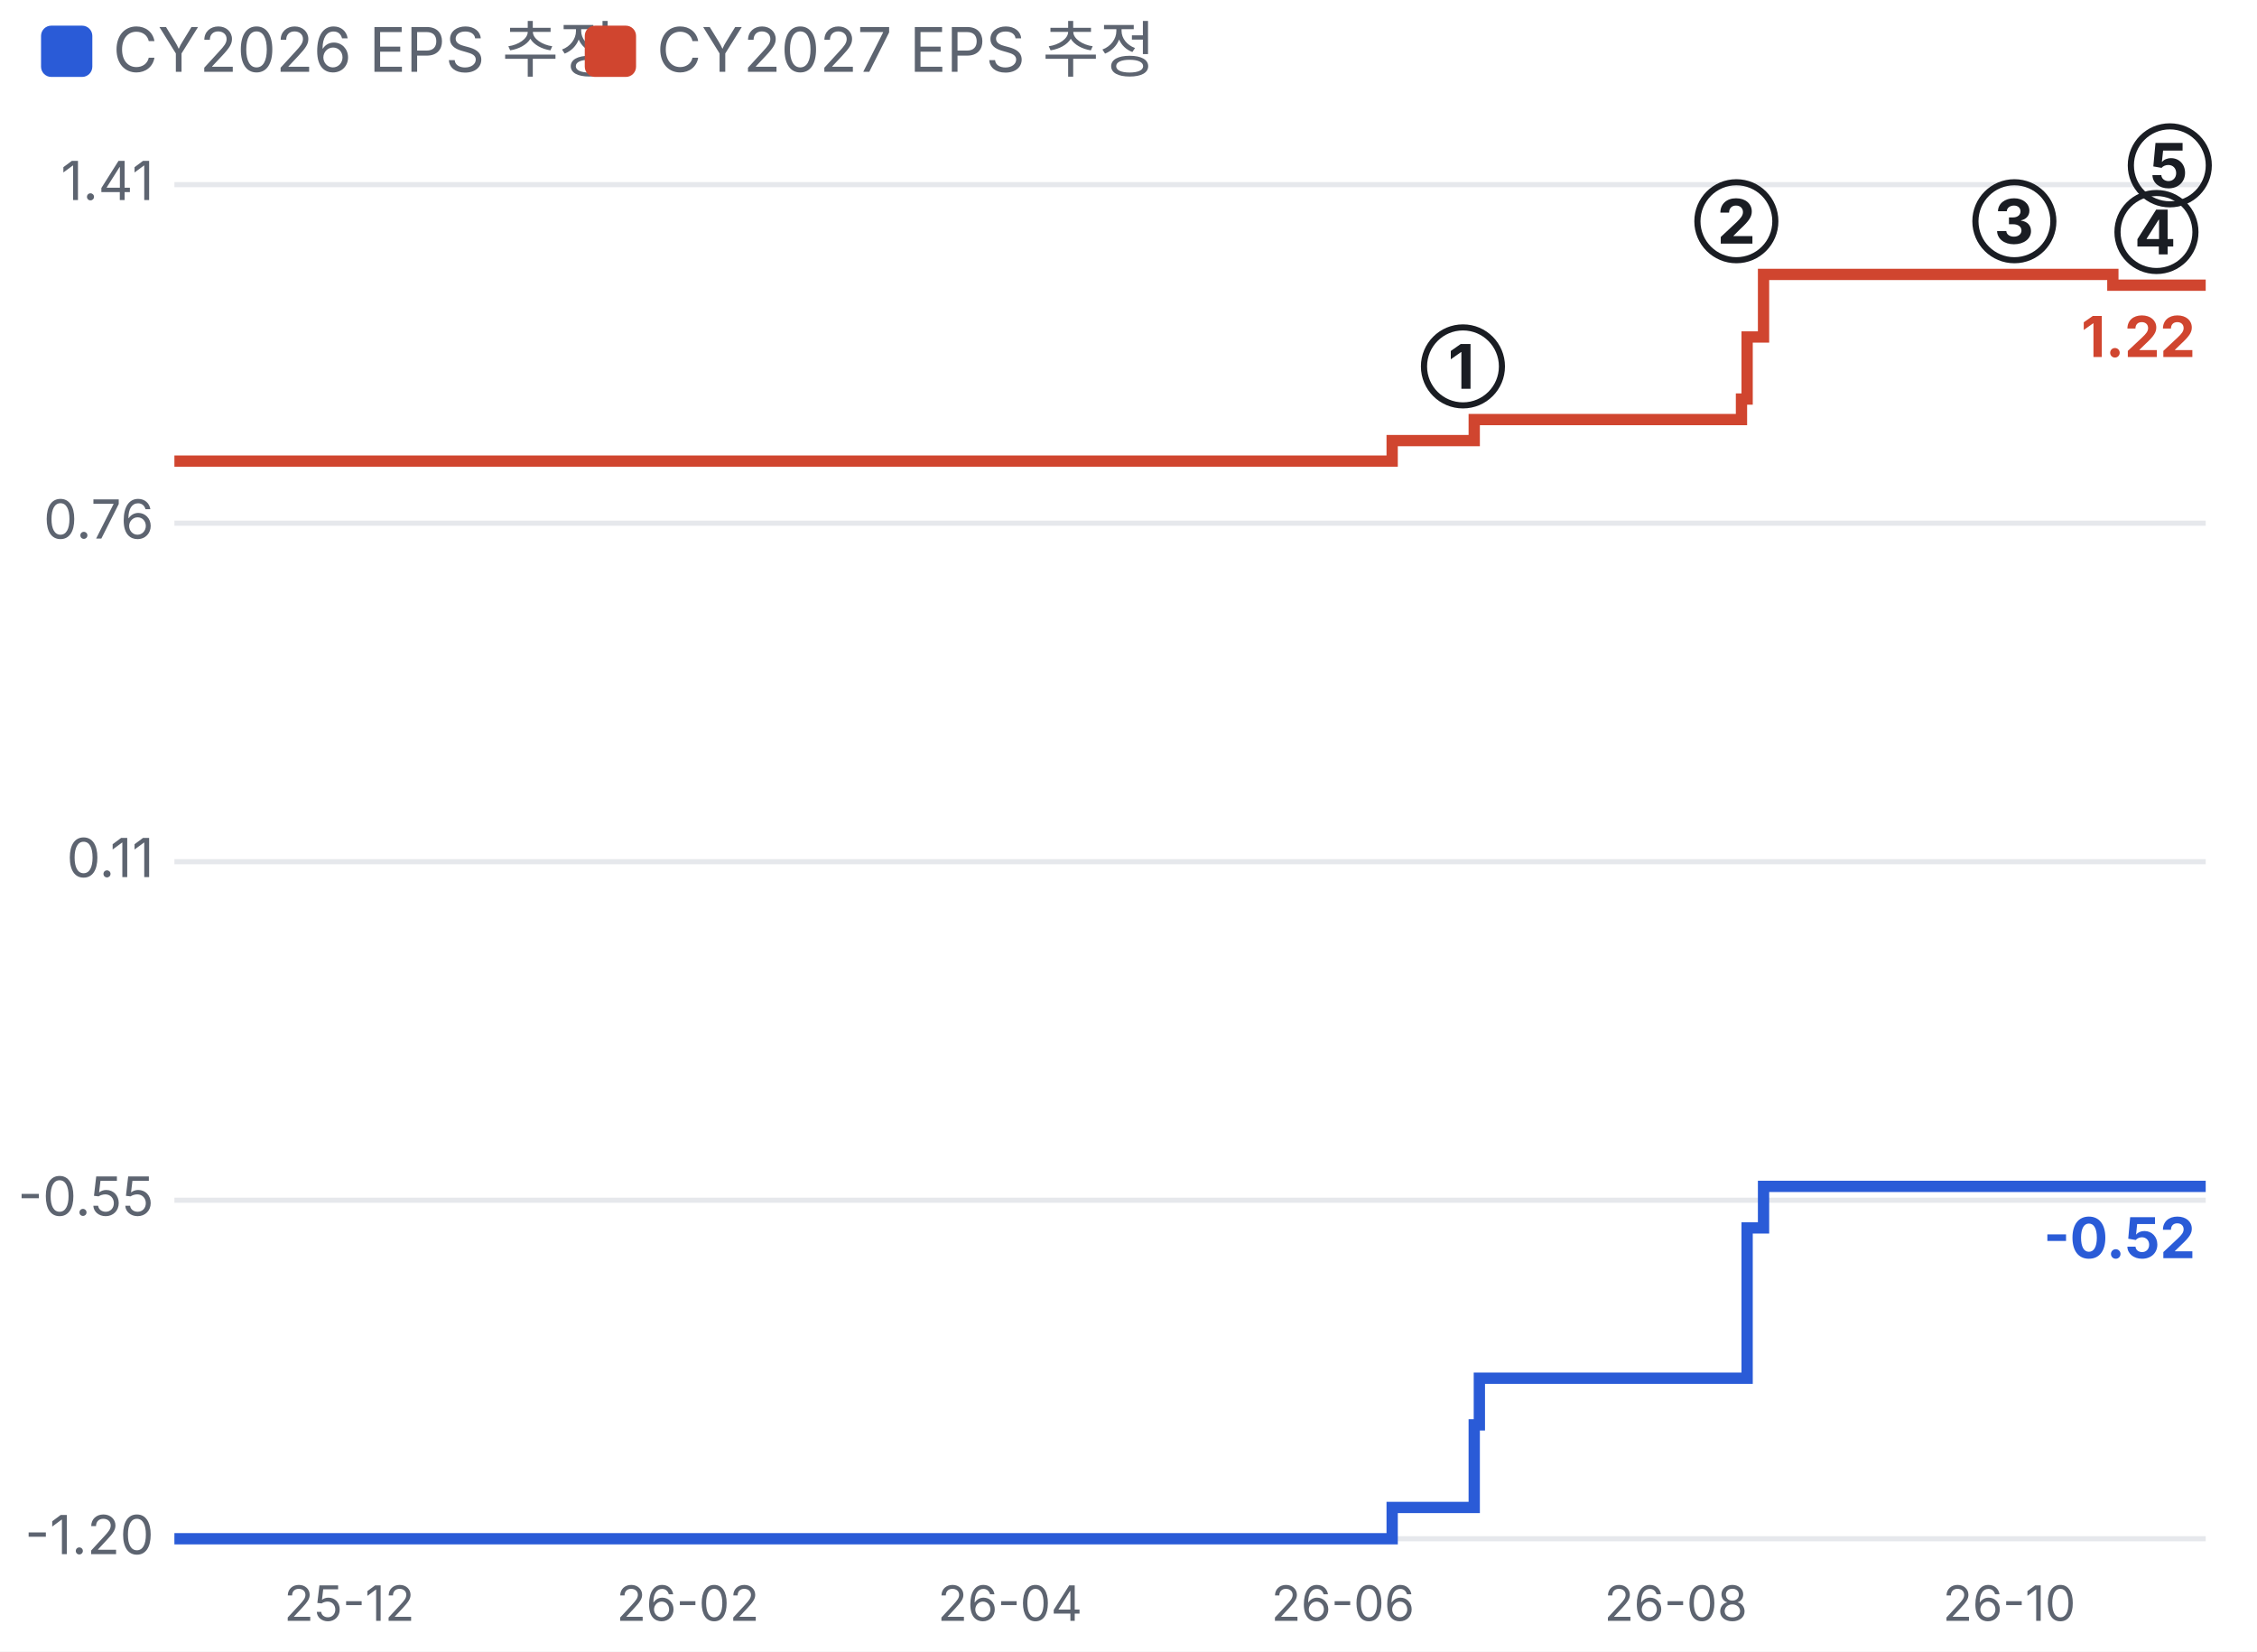
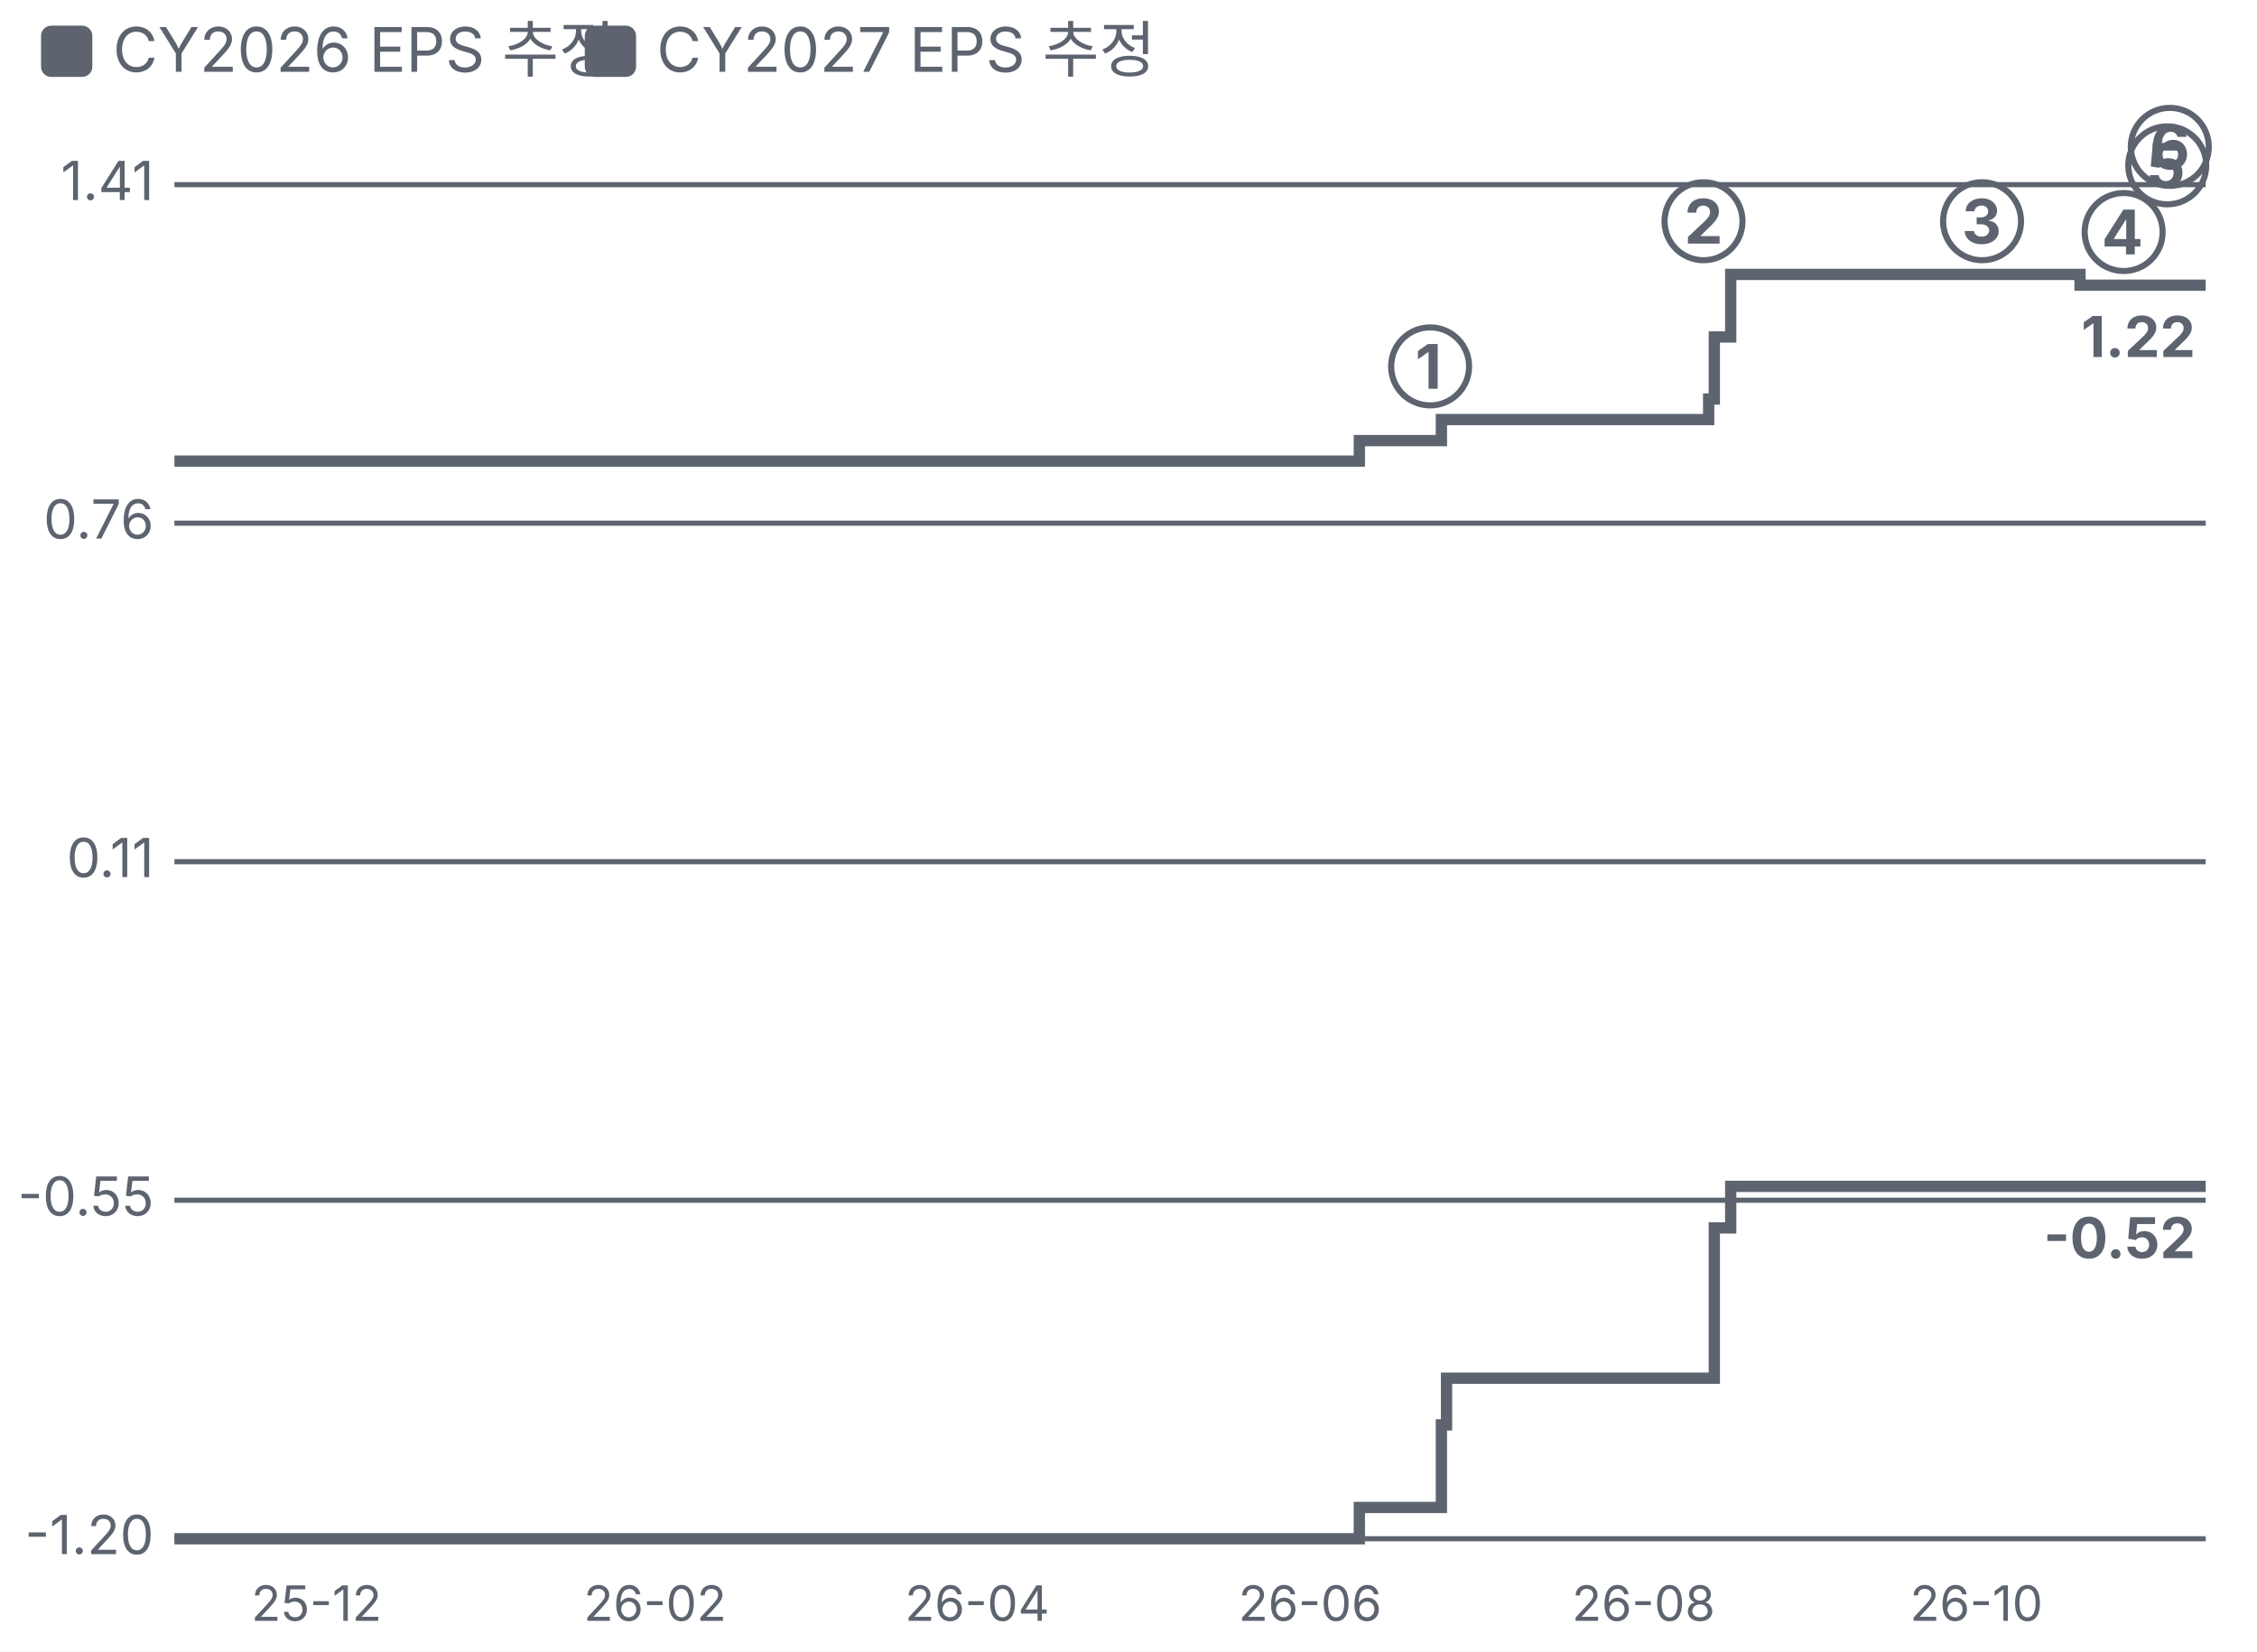
<svg xmlns="http://www.w3.org/2000/svg" viewBox="0 0 440 322" width="440" height="322">
  <style>text{fill:#5d6470;font-size:10.5px;font-family:-apple-system,'Apple SD Gothic Neo','Malgun Gothic',sans-serif}</style>
  <rect width="100%" height="100%" fill="#ffffff" />
-   <rect x="8" y="5" width="10" height="10" rx="2" fill="#2a5bd7" />
+   <rect x="8" y="5" width="10" height="10" rx="2" fill="#5d6470" />
  <text x="22" y="14" style="font-size:12px">CY2026 EPS 추정</text>
-   <rect x="114" y="5" width="10" height="10" rx="2" fill="#d0452f" />
+   <rect x="114" y="5" width="10" height="10" rx="2" fill="#5d6470" />
  <text x="128" y="14" style="font-size:12px">CY2027 EPS 추정</text>
  <g transform="translate(0,22)">
-     <line x1="34" x2="430" y1="278.0" y2="278.0" stroke="#e6e8ec" />
+     <line x1="34" x2="430" y1="278.0" y2="278.0" stroke="#5d6470" />
    <text x="30" y="281.0" text-anchor="end">-1.20</text>
-     <line x1="34" x2="430" y1="212.0" y2="212.0" stroke="#e6e8ec" />
+     <line x1="34" x2="430" y1="212.0" y2="212.0" stroke="#5d6470" />
    <text x="30" y="215.0" text-anchor="end">-0.55</text>
-     <line x1="34" x2="430" y1="146.0" y2="146.0" stroke="#e6e8ec" />
+     <line x1="34" x2="430" y1="146.0" y2="146.0" stroke="#5d6470" />
    <text x="30" y="149.0" text-anchor="end">0.11</text>
-     <line x1="34" x2="430" y1="80.0" y2="80.0" stroke="#e6e8ec" />
+     <line x1="34" x2="430" y1="80.0" y2="80.0" stroke="#5d6470" />
    <text x="30" y="83.0" text-anchor="end">0.76</text>
-     <line x1="34" x2="430" y1="14.0" y2="14.0" stroke="#e6e8ec" />
+     <line x1="34" x2="430" y1="14.0" y2="14.0" stroke="#5d6470" />
    <text x="30" y="17.0" text-anchor="end">1.41</text>
-     <text x="68.1" y="294" text-anchor="middle" style="font-size:9.5px">25-12</text>
-     <text x="134.1" y="294" text-anchor="middle" style="font-size:9.5px">26-02</text>
-     <text x="196.9" y="294" text-anchor="middle" style="font-size:9.5px">26-04</text>
-     <text x="261.8" y="294" text-anchor="middle" style="font-size:9.5px">26-06</text>
-     <text x="326.7" y="294" text-anchor="middle" style="font-size:9.5px">26-08</text>
-     <text x="391.7" y="294" text-anchor="middle" style="font-size:9.5px">26-10</text>
-     <polyline fill="none" stroke="#2a5bd7" stroke-width="2.2" points="34.0,278.0 271.4,278.0 271.4,271.9 286.3,271.9 286.3,271.9 287.4,271.9 287.4,255.8 288.4,255.8 288.4,246.7 339.5,246.7 339.5,246.7 340.6,246.7 340.6,217.4 343.8,217.4 343.8,209.3 430.0,209.3" />
-     <text x="428.0" y="223.3" text-anchor="end" style="fill:#2a5bd7;font-size:11px;font-weight:700">-0.52</text>
-     <polyline fill="none" stroke="#d0452f" stroke-width="2.2" points="34.0,67.9 271.4,67.9 271.4,63.9 286.3,63.9 286.3,63.9 287.4,63.9 287.4,59.8 339.5,59.8 339.5,55.8 340.6,55.8 340.6,43.7 343.8,43.7 343.8,31.5 411.9,31.5 411.9,33.6 430.0,33.6" />
-     <text x="428.0" y="47.6" text-anchor="end" style="fill:#d0452f;font-size:11px;font-weight:700">1.22</text>
-     <text x="285.2" y="53.8" text-anchor="middle" style="fill:#1a1d23;font-size:12px;font-weight:700">①</text>
-     <text x="338.5" y="25.5" text-anchor="middle" style="fill:#1a1d23;font-size:12px;font-weight:700">②</text>
-     <text x="392.7" y="25.5" text-anchor="middle" style="fill:#1a1d23;font-size:12px;font-weight:700">③</text>
-     <text x="420.4" y="27.6" text-anchor="middle" style="fill:#1a1d23;font-size:12px;font-weight:700">④</text>
-     <text x="423.0" y="14.6" text-anchor="middle" style="fill:#1a1d23;font-size:12px;font-weight:700">⑤</text>
+     <text x="61.7" y="294" text-anchor="middle" style="font-size:9.5px">25-12</text>
+     <text x="127.7" y="294" text-anchor="middle" style="font-size:9.5px">26-02</text>
+     <text x="190.5" y="294" text-anchor="middle" style="font-size:9.5px">26-04</text>
+     <text x="255.4" y="294" text-anchor="middle" style="font-size:9.5px">26-06</text>
+     <text x="320.4" y="294" text-anchor="middle" style="font-size:9.5px">26-08</text>
+     <text x="385.3" y="294" text-anchor="middle" style="font-size:9.5px">26-10</text>
+     <polyline fill="none" stroke="#5d6470" stroke-width="2.2" points="34.0,278.0 265.0,278.0 265.0,271.9 279.9,271.9 279.9,271.9 281.0,271.9 281.0,255.8 282.0,255.8 282.0,246.7 333.1,246.7 333.1,246.7 334.2,246.7 334.2,217.4 337.4,217.4 337.4,209.3 430.0,209.3" />
+     <text x="428.0" y="223.3" text-anchor="end" style="fill:#5d6470;font-size:11px;font-weight:700">-0.52</text>
+     <polyline fill="none" stroke="#5d6470" stroke-width="2.2" points="34.0,67.9 265.0,67.9 265.0,63.9 279.9,63.9 279.9,63.9 281.0,63.9 281.0,59.8 333.1,59.8 333.1,55.8 334.2,55.8 334.2,43.7 337.4,43.7 337.4,31.5 405.5,31.5 405.5,33.6 430.0,33.6" />
+     <text x="428.0" y="47.6" text-anchor="end" style="fill:#5d6470;font-size:11px;font-weight:700">1.22</text>
+     <text x="278.8" y="53.8" text-anchor="middle" style="fill:#5d6470;font-size:12px;font-weight:700">①</text>
+     <text x="332.1" y="25.5" text-anchor="middle" style="fill:#5d6470;font-size:12px;font-weight:700">②</text>
+     <text x="386.4" y="25.5" text-anchor="middle" style="fill:#5d6470;font-size:12px;font-weight:700">③</text>
+     <text x="414.0" y="27.6" text-anchor="middle" style="fill:#5d6470;font-size:12px;font-weight:700">④</text>
+     <text x="422.5" y="14.6" text-anchor="middle" style="fill:#5d6470;font-size:12px;font-weight:700">⑤</text>
+     <text x="423.0" y="11.0" text-anchor="middle" style="fill:#5d6470;font-size:12px;font-weight:700">⑥</text>
  </g>
</svg>
